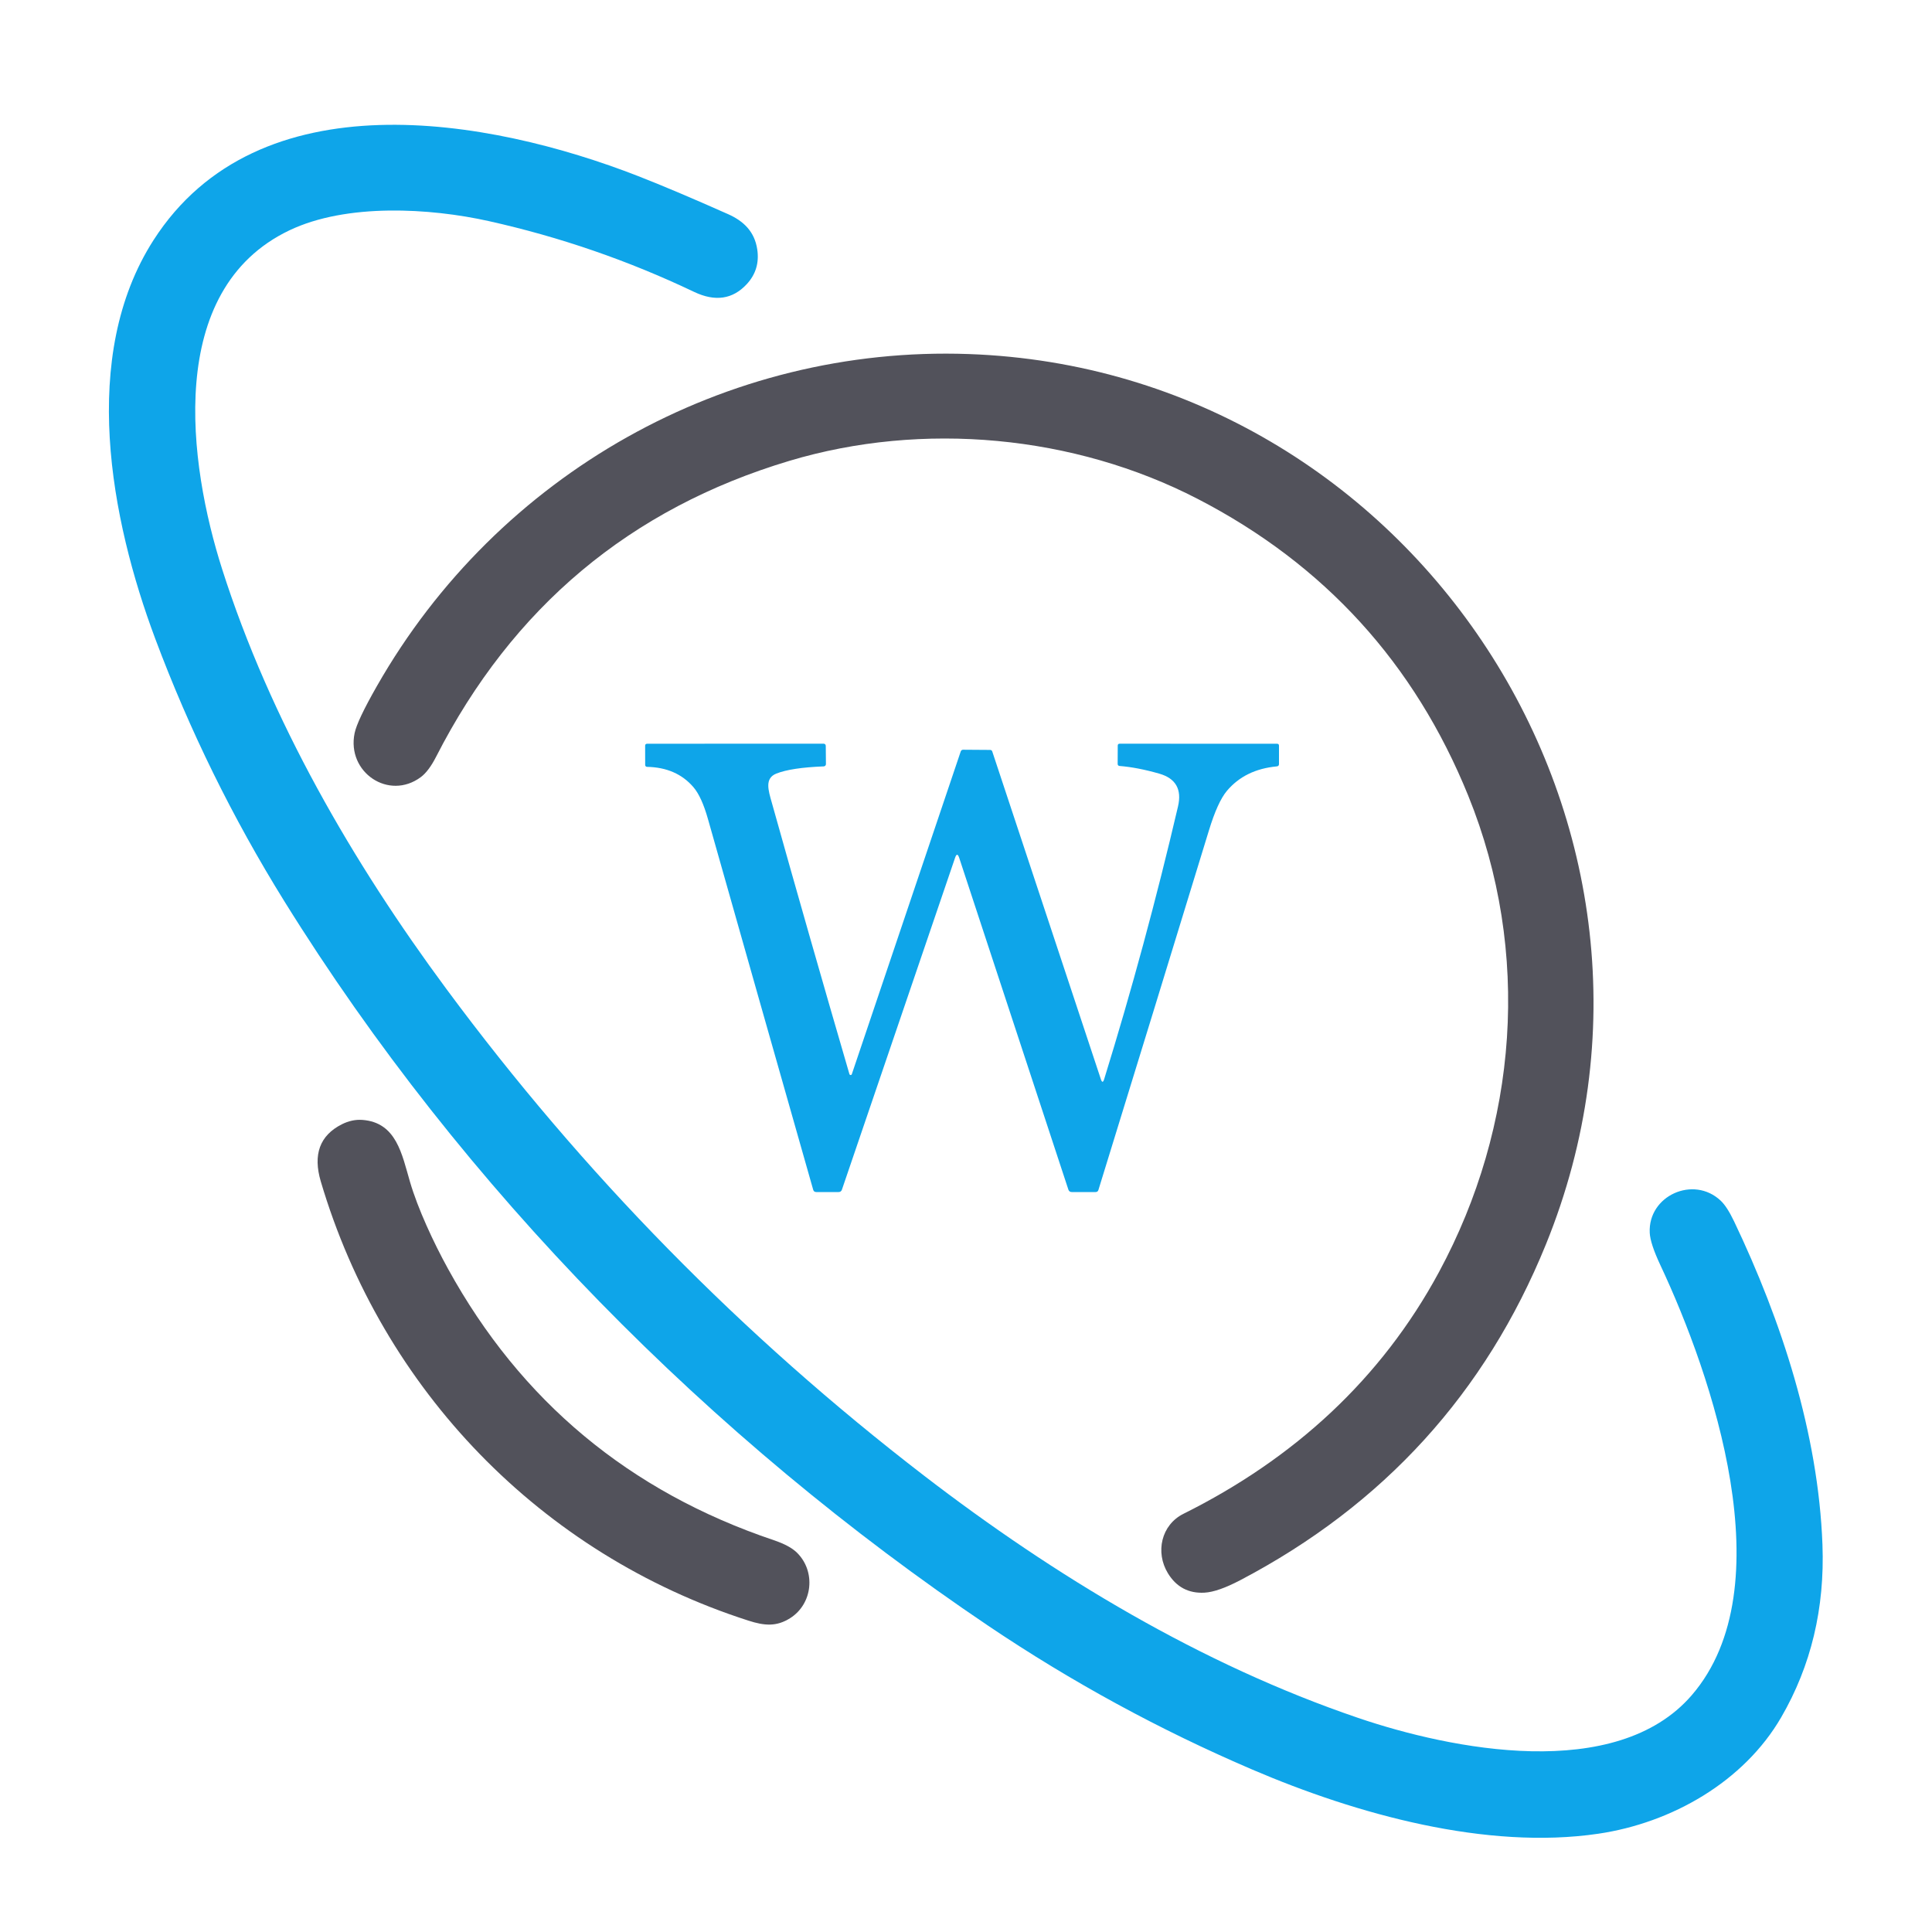
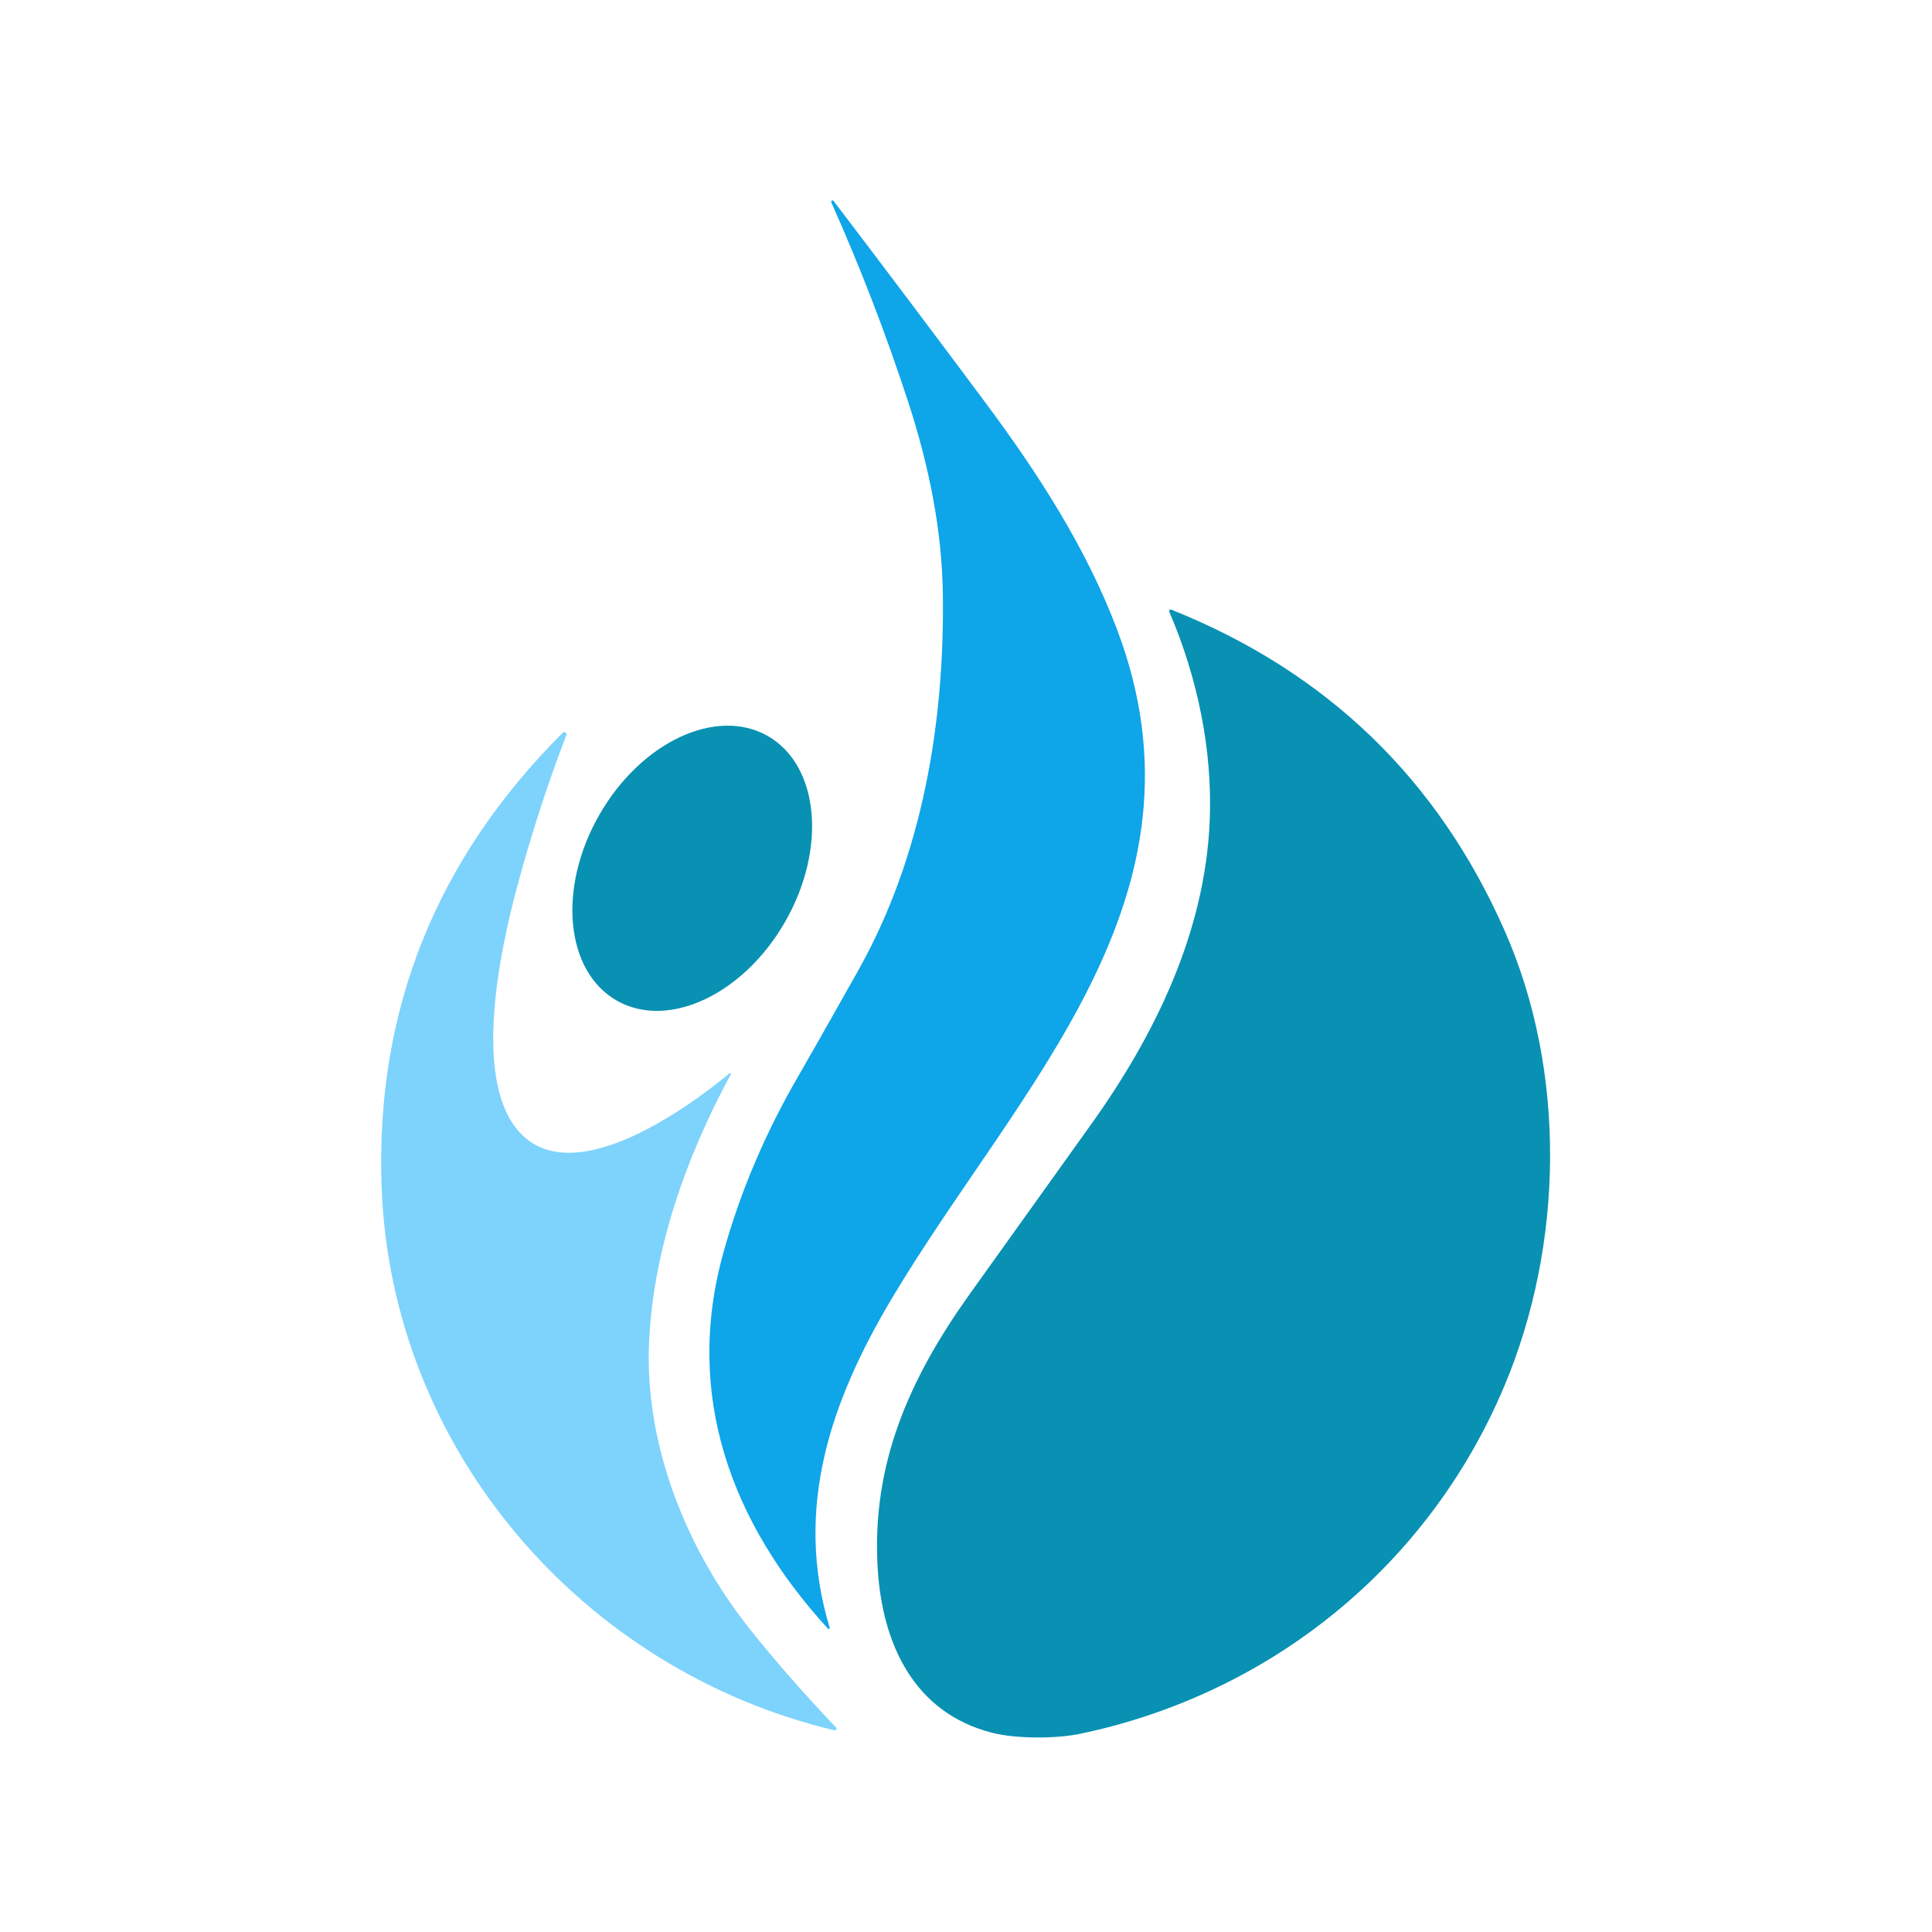
<svg xmlns="http://www.w3.org/2000/svg" version="1.1" viewBox="0.00 0.00 500.00 500.00">
-   <path fill="#0ea5e9" d=" M 39.71 62.18 C 66.85 19.85 126.52 30.52 165.09 45.55 Q 174.21 49.10 188.38 55.40 C 192.47 57.21 195.28 59.96 195.97 64.51 Q 196.77 69.74 193.26 73.54 Q 187.80 79.43 179.63 75.54 Q 154.10 63.37 126.50 57.22 C 111.35 53.84 89.72 52.53 74.88 59.62 C 42.57 75.06 48.83 120.15 57.48 147.26 C 69.93 186.33 91.36 223.29 115.53 255.95 Q 168.52 327.57 239.13 381.89 C 272.94 407.89 310.95 430.81 351.48 444.59 C 375.49 452.76 418.28 461.40 437.84 438.70 C 461.87 410.81 443.13 356.01 429.70 327.41 Q 427.09 321.85 426.95 319.05 C 426.47 309.46 438.26 304.11 445.30 310.72 Q 446.95 312.26 448.78 316.09 C 461.07 341.84 470.57 370.95 471.65 399.74 Q 472.58 424.43 460.97 444.44 C 451.31 461.09 432.67 471.77 413.62 474.57 C 384.71 478.82 351.20 469.58 324.06 457.95 Q 288.15 442.57 255.74 420.74 C 184.00 372.40 119.87 307.79 73.58 233.23 Q 53.51 200.91 40.17 165.28 C 28.61 134.40 20.50 92.15 39.71 62.18 Z" />
-   <path fill="#52525b" d=" M 400.08 322.05 Q 376.64 379.73 321.00 408.94 Q 315.19 411.99 311.73 412.18 Q 305.53 412.52 302.25 407.15 C 298.95 401.73 300.52 394.64 306.28 391.77 C 334.92 377.50 357.47 356.87 372.40 329.22 C 392.80 291.44 396.39 246.39 379.98 205.93 Q 359.14 154.54 309.95 129.11 C 277.98 112.59 238.78 108.94 204.28 119.27 Q 142.53 137.78 112.85 195.87 Q 110.94 199.60 108.90 201.12 C 100.61 207.27 89.69 199.87 91.77 189.75 Q 92.44 186.49 97.56 177.53 C 128.85 122.65 187.77 89.37 250.76 91.63 C 365.77 95.77 443.81 214.43 400.08 322.05 Z" />
-   <path fill="#0ea5e9" d=" M 247.17 222.00 L 217.89 307.88 Q 217.68 308.50 217.03 308.50 L 211.24 308.50 Q 210.62 308.50 210.45 307.90 Q 196.80 259.94 183.22 211.97 Q 181.59 206.19 179.46 203.72 Q 175.08 198.61 167.44 198.46 A 0.48 0.48 0.0 0 1 166.97 197.98 L 166.96 193.01 Q 166.96 192.48 167.49 192.48 L 213.08 192.46 Q 213.71 192.46 213.71 193.09 L 213.75 197.75 A 0.59 0.58 -2.0 0 1 213.19 198.34 Q 204.77 198.67 200.92 200.20 C 197.83 201.43 198.85 204.55 199.72 207.64 Q 209.54 242.71 219.83 277.98 A 0.33 0.32 46.5 0 0 220.45 278.00 L 248.64 194.46 A 0.62 0.62 0.0 0 1 249.23 194.03 L 256.24 194.08 Q 256.67 194.09 256.80 194.49 L 284.90 279.29 Q 285.34 280.64 285.76 279.28 Q 296.45 244.73 304.86 208.74 Q 306.43 202.06 300.02 200.22 Q 294.37 198.60 289.72 198.23 A 0.50 0.50 0.0 0 1 289.25 197.72 L 289.27 192.97 Q 289.27 192.47 289.78 192.47 L 330.49 192.48 Q 331.00 192.48 331.00 192.99 L 331.00 197.73 Q 331.00 198.29 330.44 198.34 Q 322.20 199.11 317.51 204.69 Q 315.12 207.54 312.87 214.91 Q 298.62 261.47 284.27 307.96 Q 284.10 308.50 283.54 308.50 L 277.37 308.50 Q 276.70 308.50 276.49 307.86 L 248.24 222.01 Q 247.71 220.41 247.17 222.00 Z" />
-   <path fill="#52525b" d=" M 115.95 328.37 Q 144.18 379.72 200.26 398.60 Q 204.38 399.99 206.24 401.82 C 211.19 406.68 210.34 415.07 204.50 418.77 C 200.94 421.03 197.81 420.75 193.64 419.40 C 140.02 402.17 98.99 359.73 83.02 305.76 Q 79.92 295.29 88.46 290.97 Q 91.11 289.64 93.76 289.83 C 102.63 290.47 104.03 298.80 106.10 305.84 C 108.13 312.79 112.19 321.54 115.95 328.37 Z" />
+   <path fill="#0ea5e9" d="   M 215.72 51.99   Q 236.11 78.79 255.13 104.34   C 268.89 122.82 281.15 141.98 289.03 162.74   C 315.54 232.52 263.50 281.19 230.81 336.03   C 214.97 362.60 205.38 390.35 214.71 421.23   A 0.26 0.26 0.0 0 1 214.26 421.48   C 189.31 394.23 176.95 361.16 187.19 324.26   Q 193.77 300.55 206.67 278.38   Q 210.22 272.28 222.04 251.28   C 238.75 221.60 244.54 186.84 244.00 153.25   Q 243.62 130.13 234.88 103.52   Q 226.25 77.24 215.13 52.35   A 0.35 0.35 0.0 0 1 215.72 51.99   Z" />
+   <path fill="#0891b2" d="   M 389.29 358.79   C 369.70 405.31 328.86 438.37 279.52 448.71   C 273.38 449.99 263.04 450.05 256.69 448.42   C 236.63 443.27 228.39 425.62 227.16 406.12   C 225.45 378.91 235.36 356.76 250.96 334.90   Q 266.56 313.05 282.21 291.22   C 299.01 267.79 311.86 241.20 313.07 212.50   C 313.85 194.08 309.88 175.24 302.61 158.33   A 0.42 0.42 0.0 0 1 303.15 157.78   Q 363.49 181.93 389.47 241.02   C 405.42 277.29 404.76 322.07 389.29 358.79   Z" />
+   <ellipse fill="#0891b2" cx="0.00" cy="0.00" transform="translate(179.15,224.71) rotate(119.7)" rx="39.42" ry="27.74" />
+   <path fill="#7dd3fc" d="   M 189.15 278.00   C 177.48 299.50 169.10 323.43 167.98 347.24   C 166.75 373.77 177.55 400.88 194.10 421.66   Q 203.72 433.75 216.37 447.09   A 0.43 0.43 0.0 0 1 215.96 447.80   C 150.39 432.20 101.09 374.78 98.75 306.90   Q 96.41 238.78 145.65 189.62   A 0.57 0.57 0.0 0 1 146.58 190.22   Q 139.10 209.69 133.62 230.29   C 129.38 246.26 122.56 278.41 133.74 292.20   C 147.27 308.91 177.35 287.23 188.85 277.75   A 0.20 0.20 0.0 0 1 189.15 278.00   Z" />
</svg>
